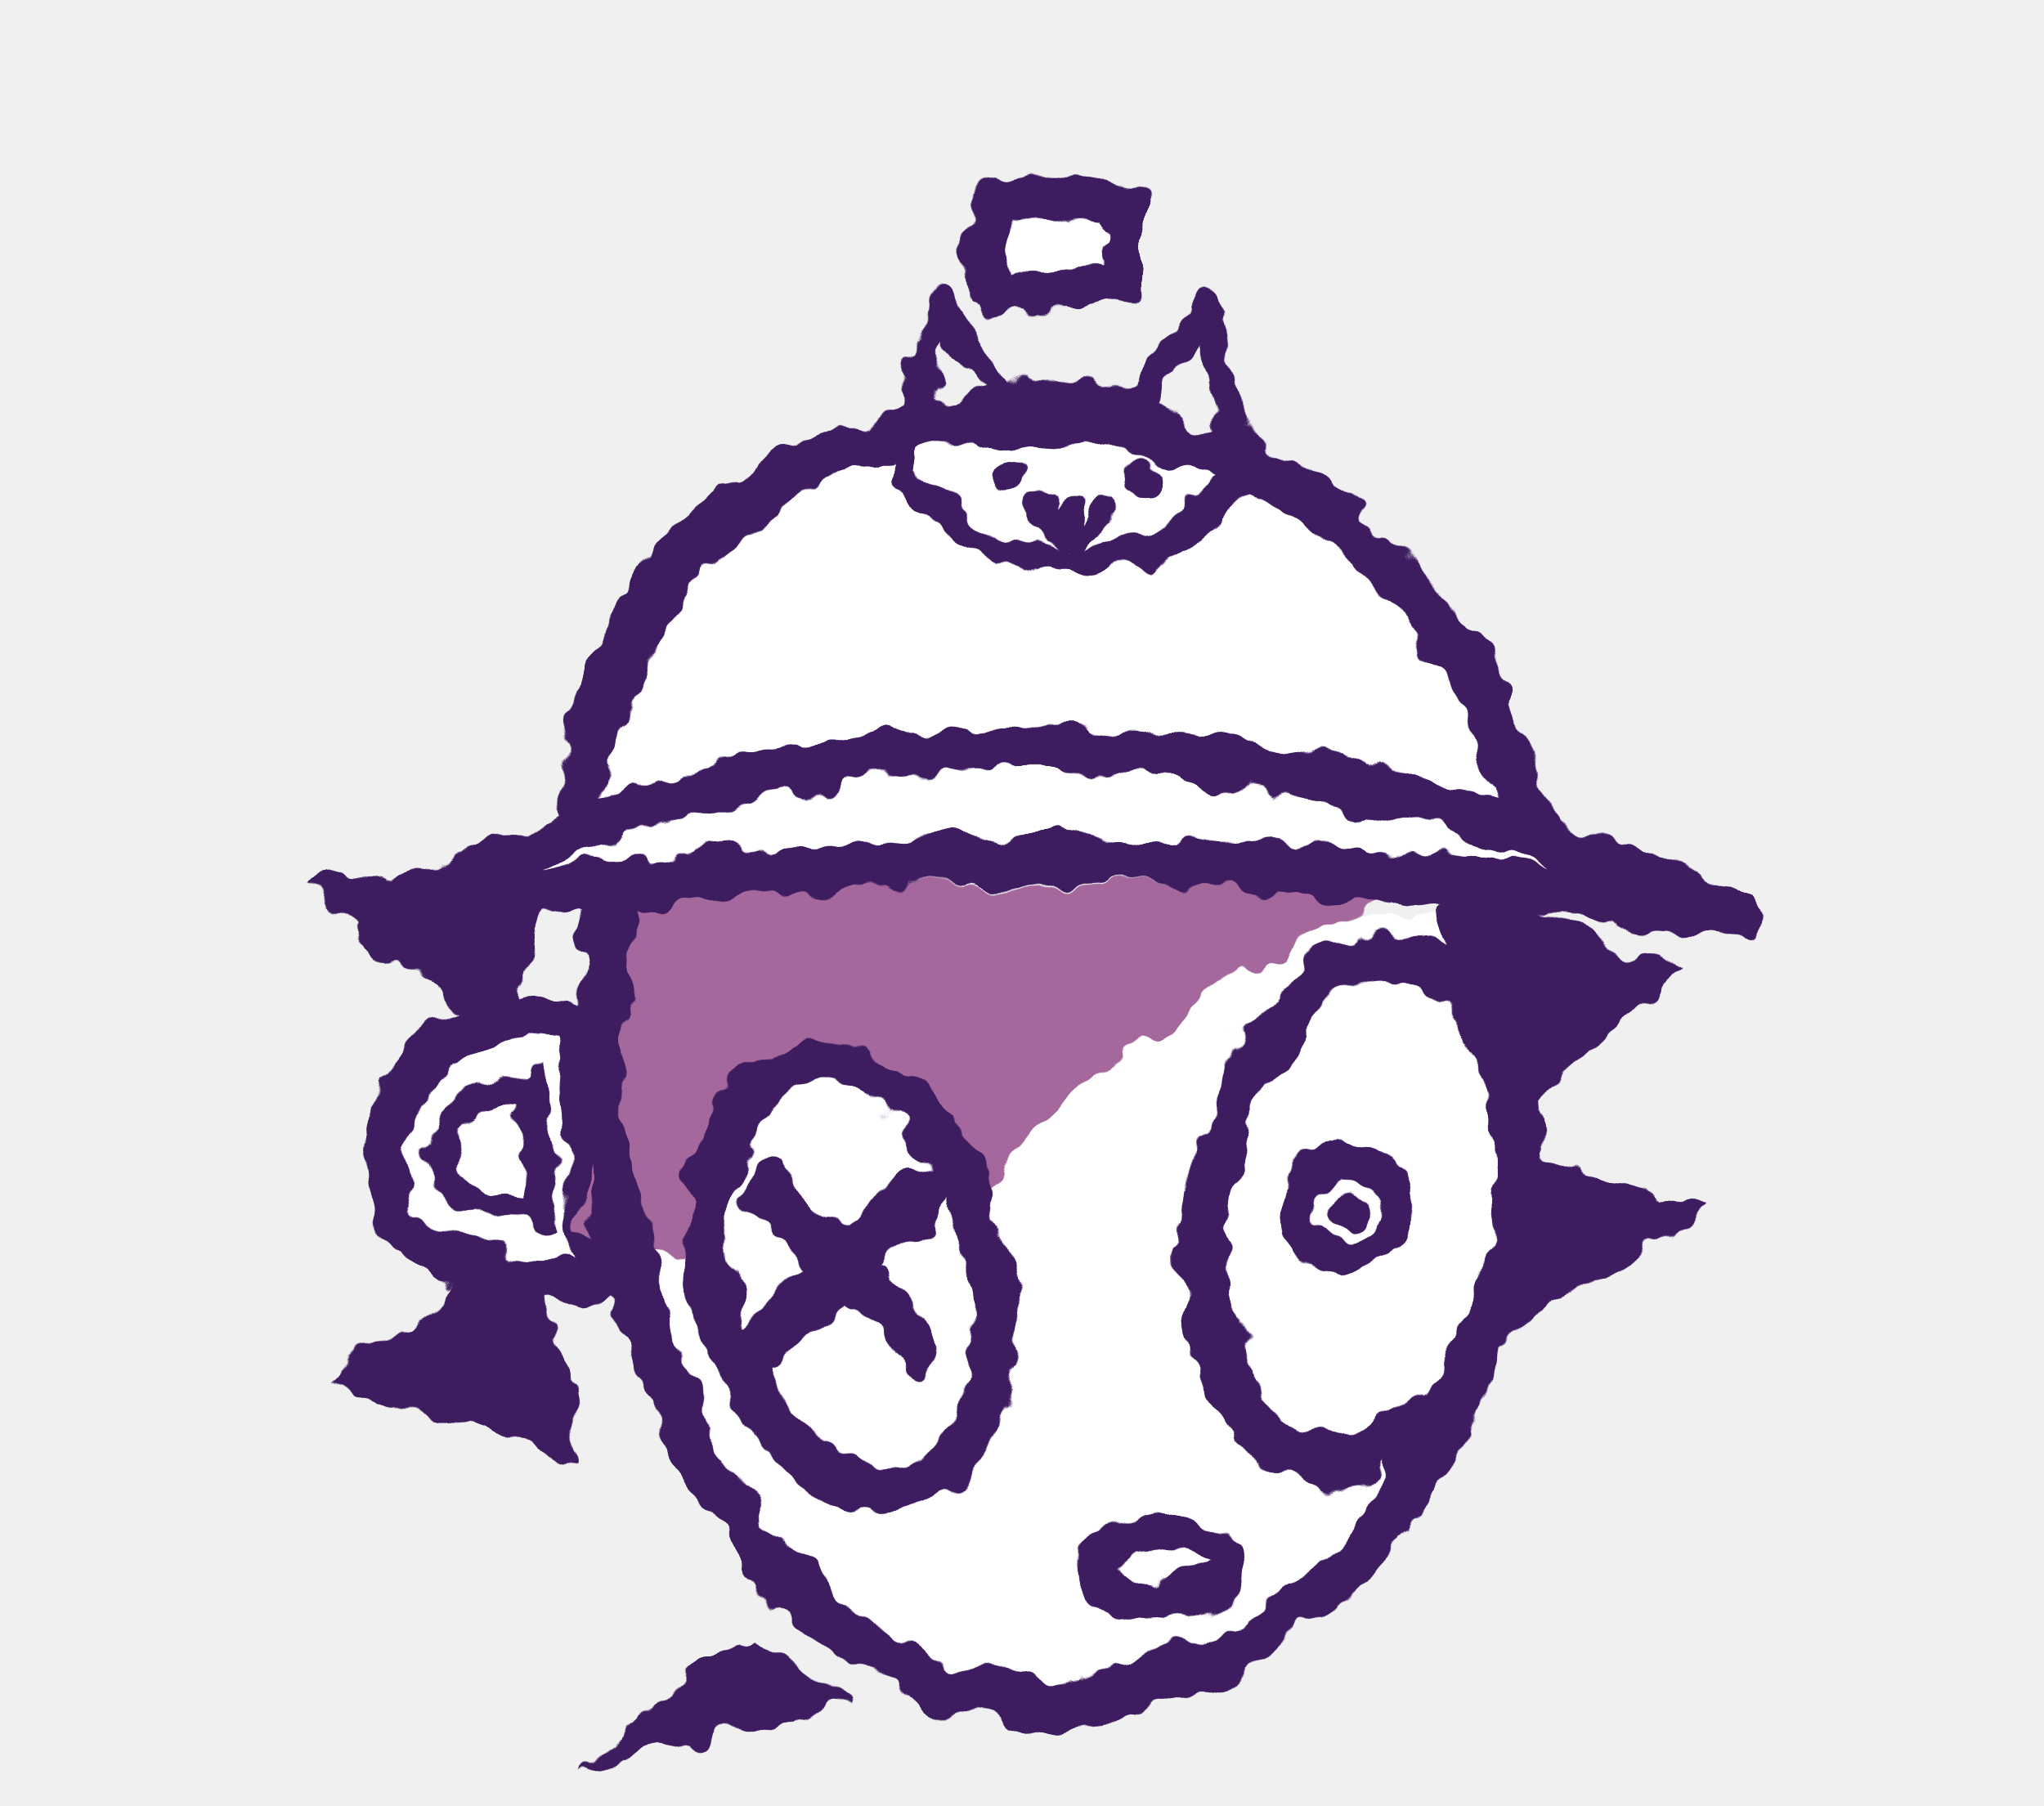
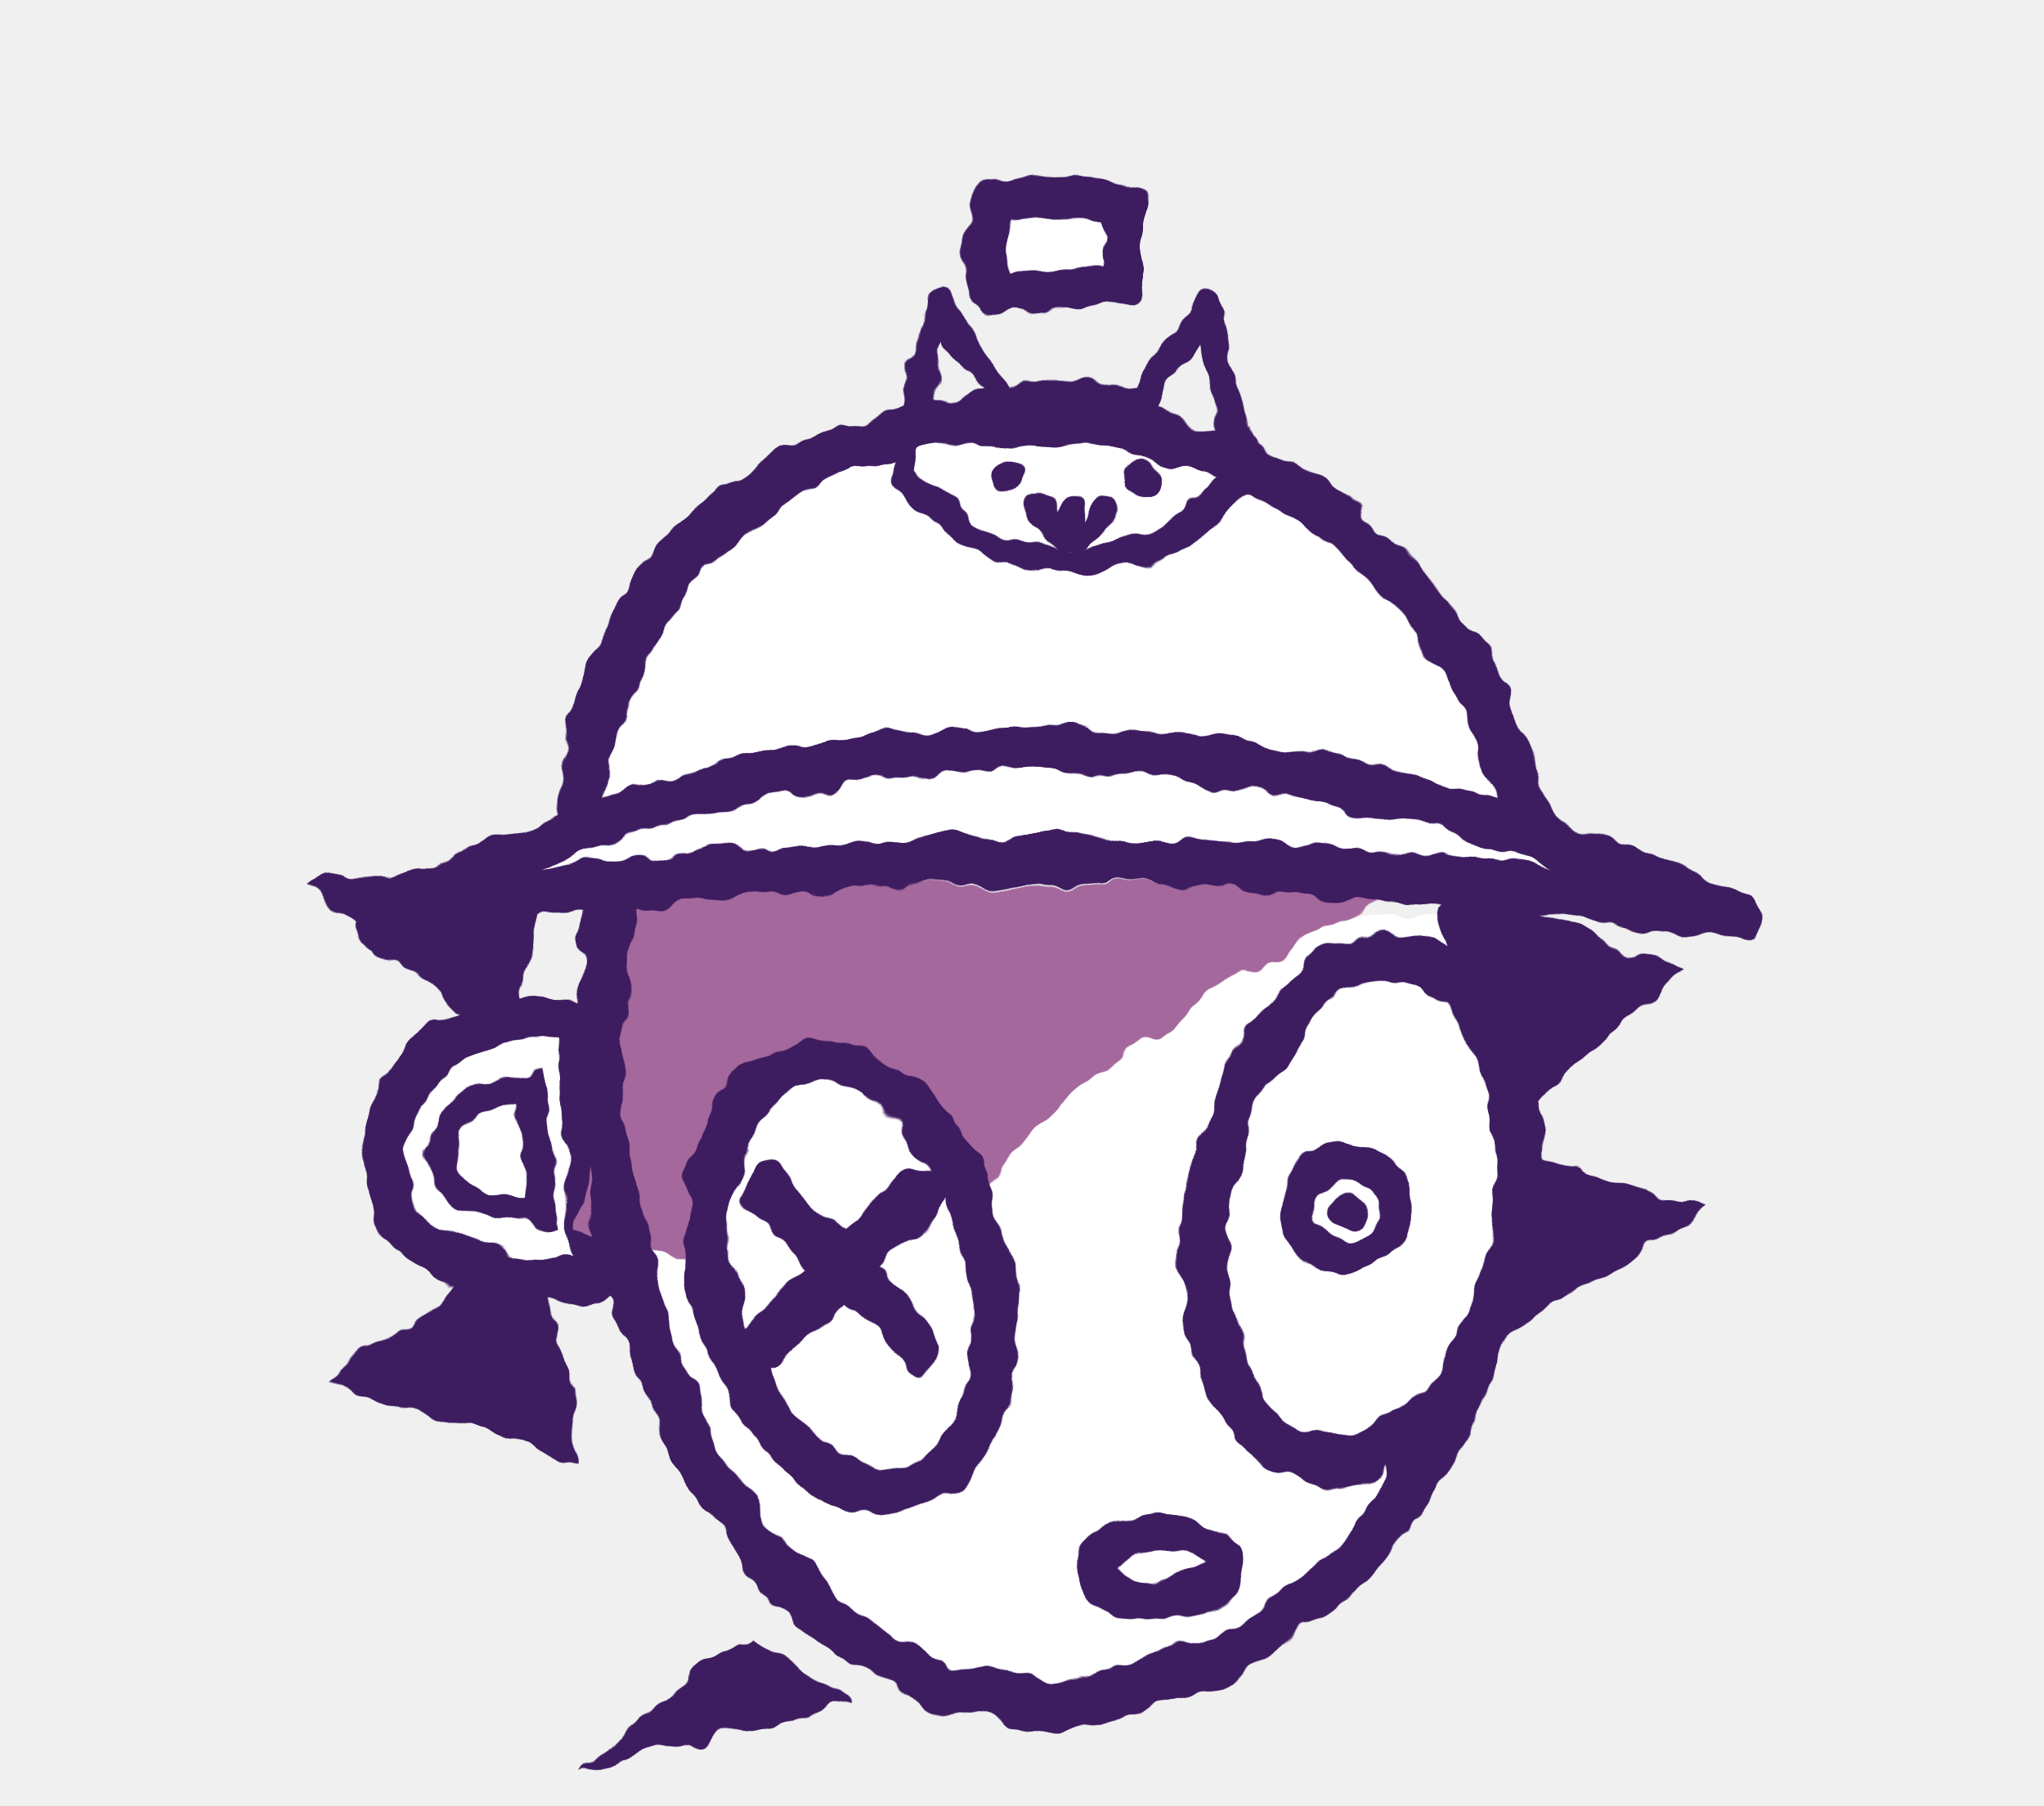
<svg xmlns="http://www.w3.org/2000/svg" viewBox="0 0 600 530">
  <defs>
    <filter id="jittery-edges" x="-5%" y="-5%" width="110%" height="110%">
      <feTurbulence type="fractalNoise" baseFrequency="0.06" numOctaves="3" result="noise" seed="10" />
-       <feDisplacementMap in="SourceGraphic" in2="noise" scale="12.5" xChannelSelector="R" yChannelSelector="G" />
+       <feDisplacementMap in="SourceGraphic" in2="noise" scale="8.3" xChannelSelector="R" yChannelSelector="G" />
    </filter>
  </defs>
  <g filter="url(#jittery-edges)">
    <path d="M 160 250 L 90 260 L 150 310 Z M 160 360 L 95 405 L 170 430 Z M 220 480 L 170 520 L 250 500 Z" fill="#3d1c60" />
    <path d="M 430 260 L 495 285 L 450 325 Z M 440 335 L 500 355 L 430 400 Z" fill="#3d1c60" />
    <path d="M 170 250 C 170 80, 420 80, 450 250 Z" fill="#ffffff" stroke="#3d1c60" stroke-width="14" stroke-linejoin="round" />
    <path d="M 290 85 L 290 60 Q 310 55 330 60 L 330 85 Z" fill="#ffffff" stroke="#3d1c60" stroke-width="12" stroke-linejoin="round" />
    <path d="M 170 300 C 100 290, 85 385, 175 375 Z" fill="#ffffff" stroke="#3d1c60" stroke-width="14" stroke-linecap="round" stroke-linejoin="round" />
    <path d="M 155 320 C 120 320, 120 360, 160 355 Z" fill="#ffffff" stroke="#3d1c60" stroke-width="8" />
    <path d="M 180 260 C 160 380, 220 500, 310 500 C 410 490, 470 380, 430 270 L 180 260 Z" fill="#ffffff" />
    <path d="M 180 260 L 170 360 Q 250 395 310 325 Q 360 285 415 260 L 180 260 Z" fill="#a5689d" />
    <path d="M 180 260 C 160 380, 220 500, 310 500 C 410 490, 470 380, 430 270" fill="none" stroke="#3d1c60" stroke-width="14" stroke-linecap="round" />
    <path d="M 110 270 Q 300 170 510 270 Q 300 235 110 270 Z" fill="#ffffff" stroke="#3d1c60" stroke-width="14" stroke-linejoin="round" />
    <ellipse cx="250" cy="375" rx="40" ry="65" fill="#ffffff" stroke="#3d1c60" stroke-width="14" transform="rotate(-15 250 375)" />
    <path d="M 225 350 L 270 395 M 270 350 L 225 395" stroke="#3d1c60" stroke-width="14" stroke-linecap="round" />
    <ellipse cx="400" cy="355" rx="45" ry="75" fill="#ffffff" stroke="#3d1c60" stroke-width="14" transform="rotate(10 400 355)" />
    <circle cx="395" cy="355" r="14" fill="none" stroke="#3d1c60" stroke-width="10" />
    <circle cx="395" cy="355" r="5" fill="#3d1c60" />
    <ellipse cx="340" cy="460" rx="18" ry="10" fill="none" stroke="#3d1c60" stroke-width="12" />
    <g stroke="#3d1c60" stroke-width="8" stroke-linecap="round" stroke-linejoin="round" fill="none">
      <path d="M 265 140 L 275 90 L 295 120" />
      <path d="M 295 120 Q 315 110 335 120" />
      <path d="M 335 120 L 355 90 L 365 140" />
      <path d="M 265 140 Q 315 190 365 140" />
      <path d="M 305 150 Q 315 165 315 150 Q 315 165 325 150" />
    </g>
    <circle cx="295" cy="140" r="5" fill="#3d1c60" />
    <circle cx="335" cy="140" r="5" fill="#3d1c60" />
  </g>
</svg>
